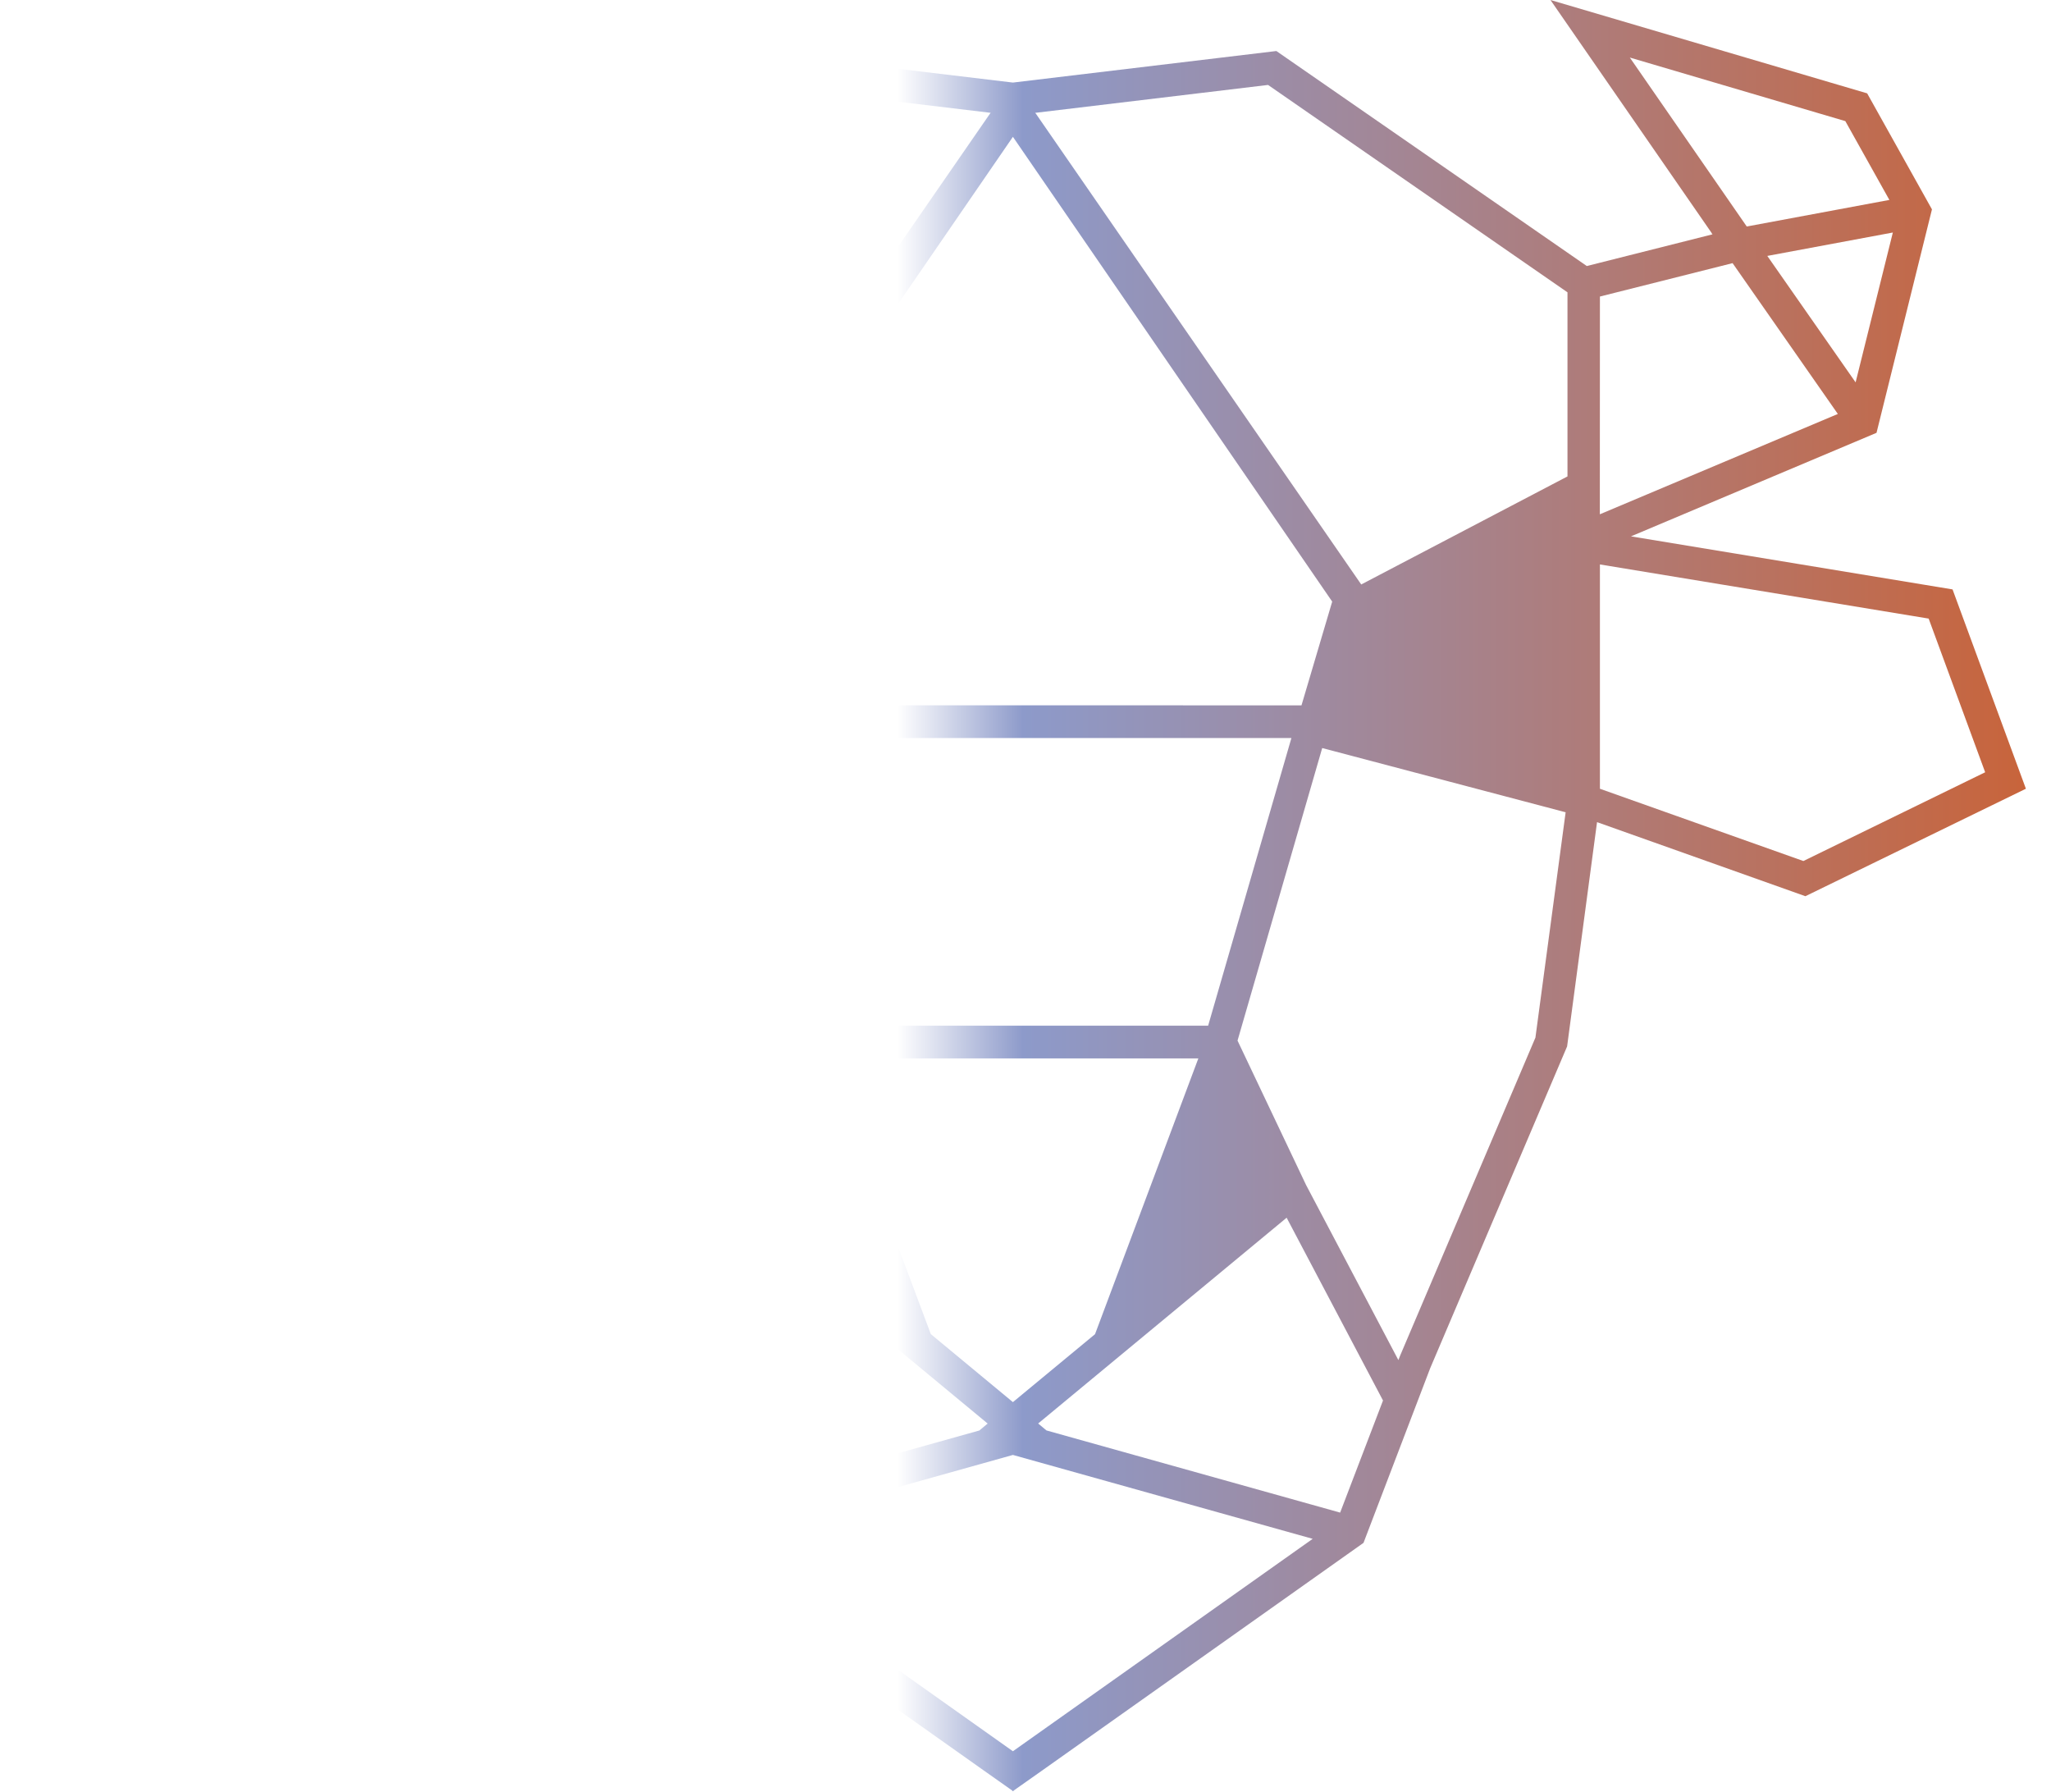
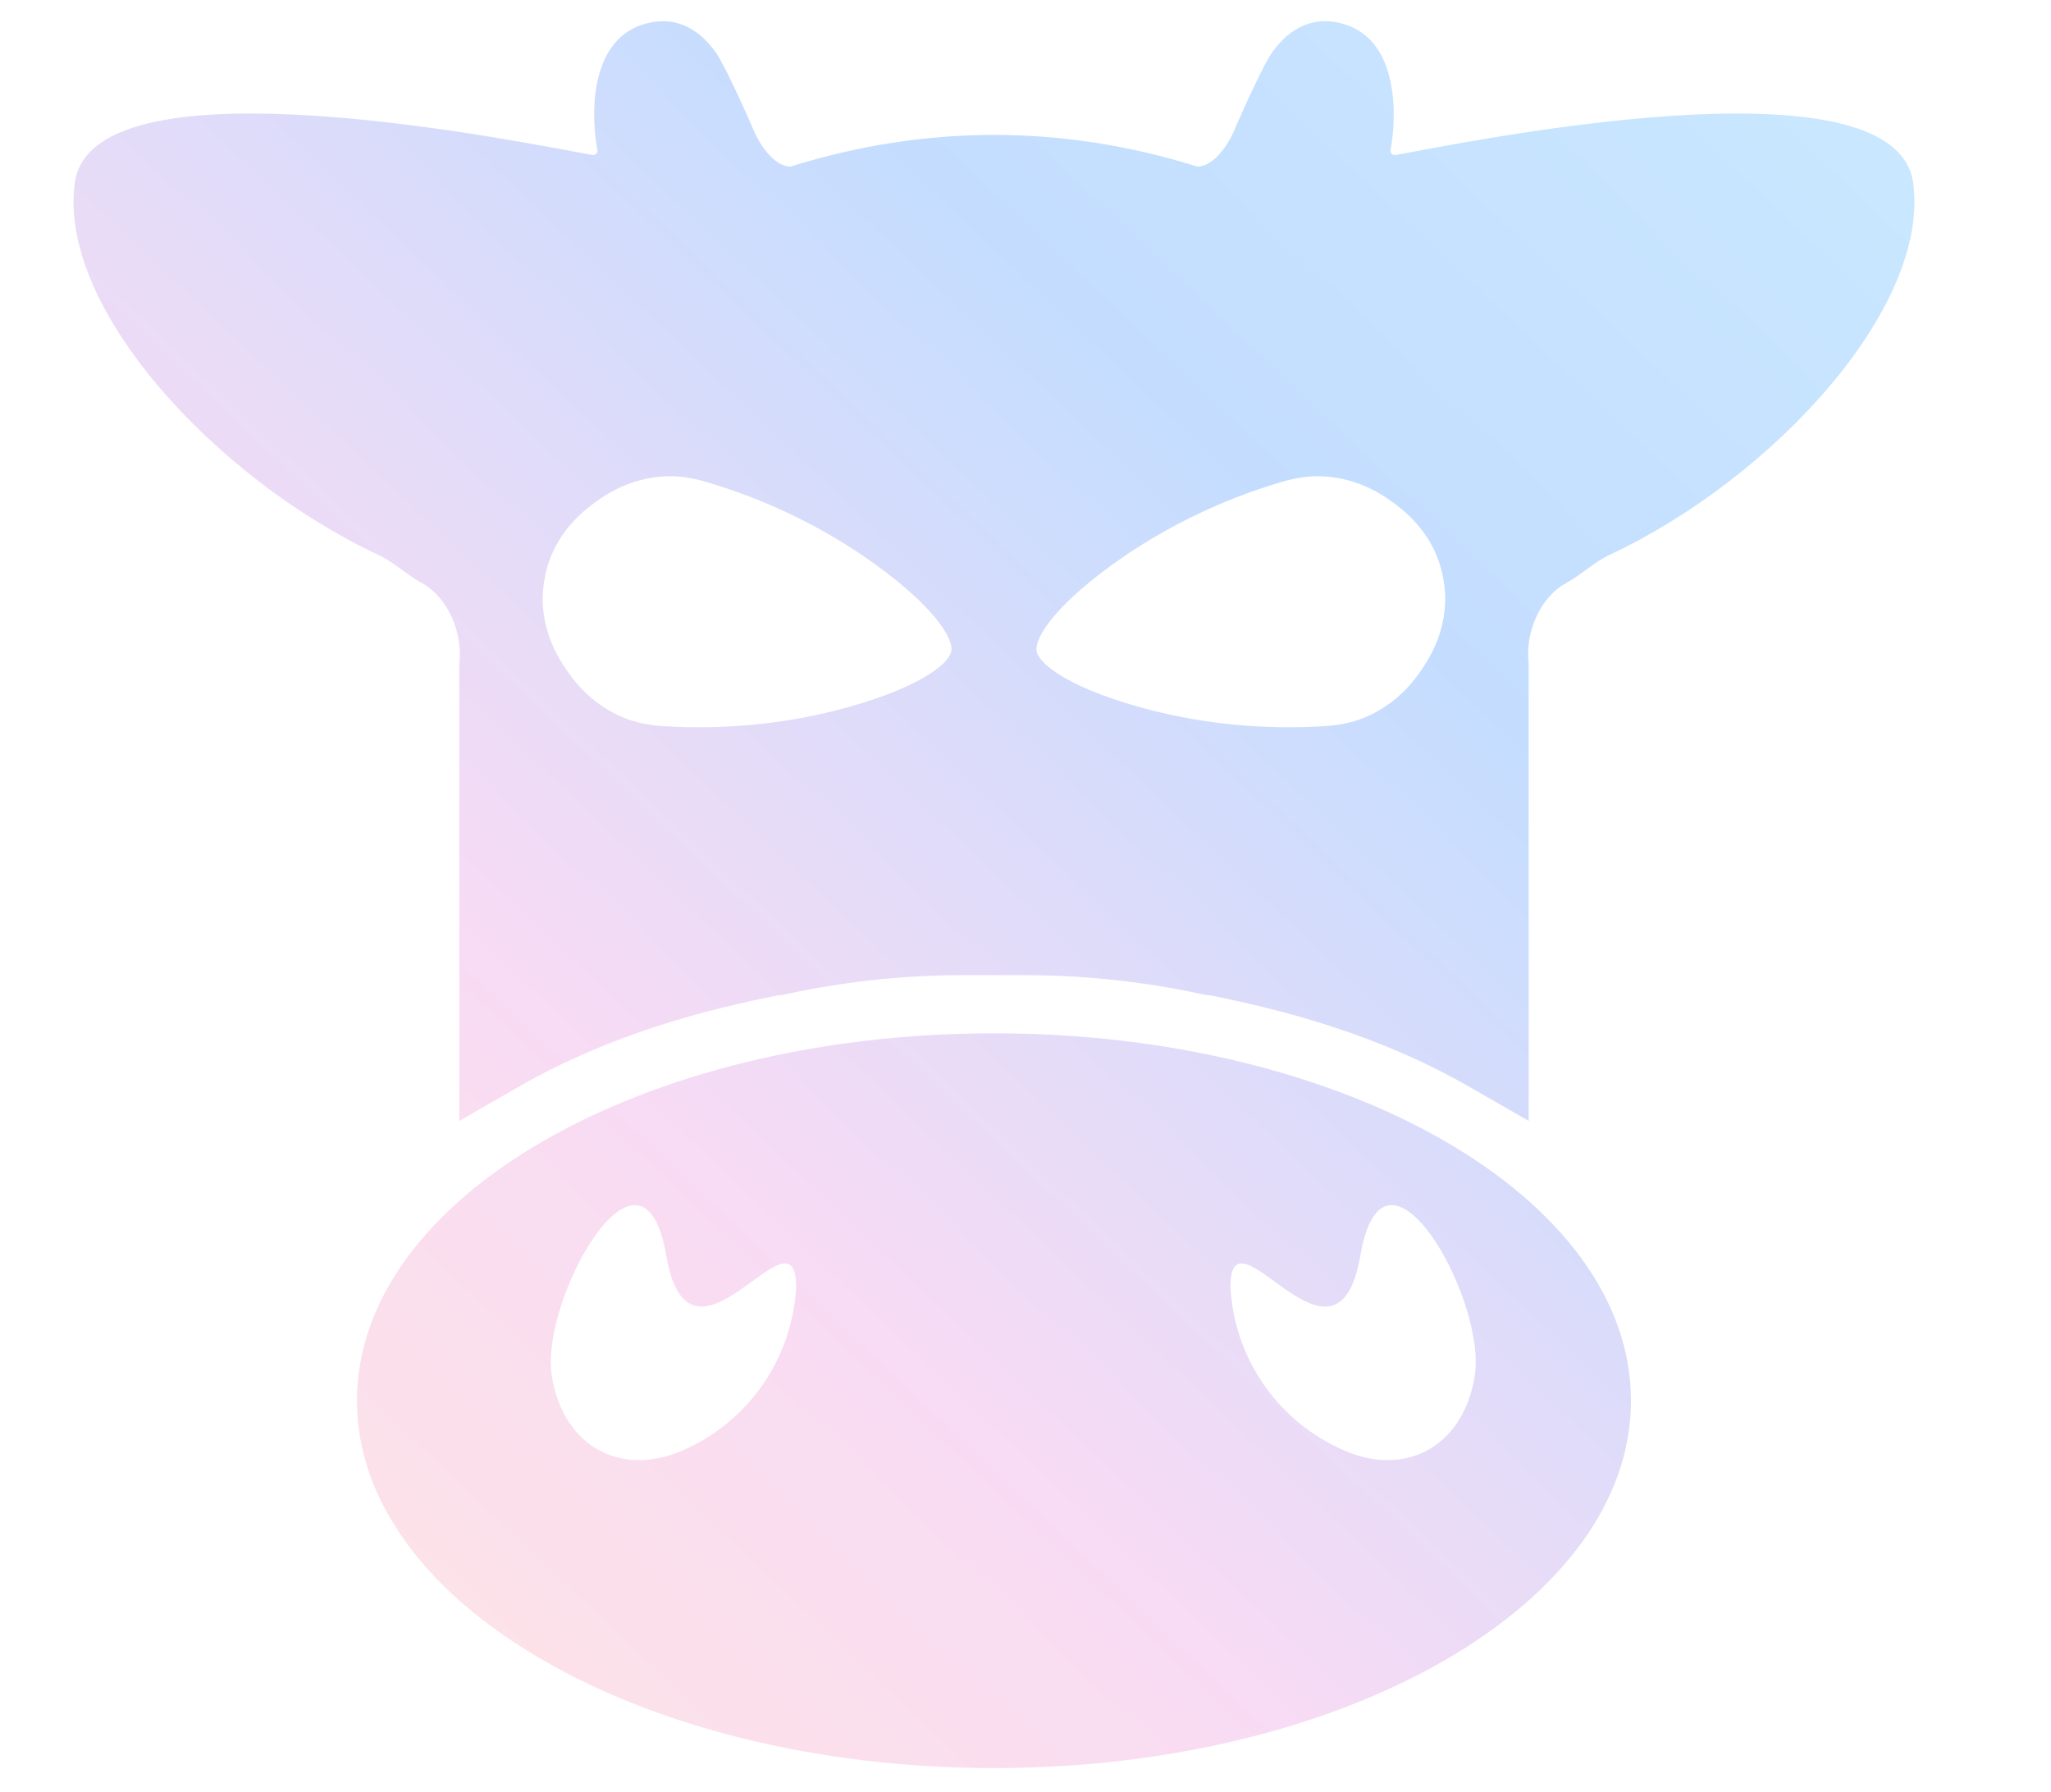
<svg xmlns="http://www.w3.org/2000/svg" fill="none" viewBox="0 0 71 62">
-   <linearGradient id="a" x1="0" x2="70.129" y1="31.002" y2="31.002" gradientUnits="userSpaceOnUse">
-     <stop offset=".443" stop-color="#fff" class="stop1" />
-     <stop offset=".505" stop-color="#8d9aca" class="stop2" />
-     <stop offset="1" stop-color="#c8643b" class="stop3" />
+   <linearGradient id="gradient-1" gradientUnits="userSpaceOnUse" x1="87" x2="406.558" y1="440" y2="103.193">
+     <stop offset="0" stop-color="#ffe7e0" />
+     <stop offset="0.344" stop-color="#f8dbf4" />
+     <stop offset="0.688" stop-color="#c4ddff" />
+     <stop offset="1" stop-color="#cae9ff" />
  </linearGradient>
-   <path fill="url(#a)" d="M67.592 20.401 56.46 18.565l8.5-3.584 1.919-7.734-2.243-4.016L53.673 0l5.58 8.065h-.004l.033.046-4.351 1.097-10.747-7.442-9.12 1.092-9.12-1.092-10.748 7.442-4.35-1.096.033-.047h-.005L16.455.001 5.492 3.23 3.25 7.248l1.92 7.734 8.5 3.584L2.54 20.4 0 27.302l7.634 3.72 7.212-2.563 1.036 7.763 4.74 11.138 2.308 6.045 11.17 7.907.95.67v.013l.007.005.01-.007.01.007.006-.005v-.014l.95-.669 11.168-7.91 2.308-6.044 4.74-11.139 1.036-7.763 7.213 2.564 7.633-3.72zM6.248 4.188l7.46-2.2-4.048 5.85-4.937-.918zM4.605 8.046l4.346.814-3.056 4.377zm10.139 19.25L7.7 29.799 1.41 26.73l1.956-5.319 11.38-1.874zm0-9.503-8.24-3.473 3.644-5.22 4.593 1.156zm20.32 30.738-2.842-2.354-3.576-9.542h12.837l-3.576 9.544zm.44-13.03h-7.198l-2.883-9.956h19.282l-2.883 9.957zm0-11.088H25.073l-1.063-3.59L35.064 4.736l11.053 16.087-1.063 3.591zM15.867 16.49v-6.373l10.365-7.178 8.012.96.053.007-.023.023L23.009 20.23zm5.795 30.443-4.687-11.018-1.047-7.8 8.426-2.223 2.932 10.126-2.372 4.996-3.197 6.061zm.59 1.543 3.336-6.326 8.602 7.123-.288.24-10.167 2.843zm12.812 12.139-10.377-7.352 10.377-2.904 10.378 2.904zm11.328-8.26-10.166-2.844-.288-.24 8.602-7.123 3.336 6.327zm6.76-16.44-4.688 11.017-.056.144-3.196-6.062-2.372-4.996 2.931-10.126 8.427 2.223zm1.11-19.425-7.14 3.74L35.856 3.93l-.023-.023.053-.007 8.011-.96 10.365 7.178zm9.974-3.255-3.057-4.377 4.346-.81zM56.42 1.992l7.46 2.2 1.525 2.728-4.937.92zm-1.035 8.272 4.592-1.156 3.644 5.22-8.239 3.473zm7.043 19.538-7.043-2.501v-7.764l11.38 1.874 1.956 5.319z" />
+   <g fill="url(#gradient-1)" transform="matrix(0.18895, 0, 0, 0.18895, -13.8945, -21.94004)" style="">
+     <path d="m255.639 305.398c-64.456 0-116.705 30.131-116.705 67.302 0 37.17 52.249 67.3 116.705 67.3s116.704-30.131 116.704-67.3c0-37.17-52.251-67.302-116.704-67.302zm-56.034 75.948c-11.83 5.782-22.847 0-24.96-13.111-2.316-14.046 16.585-47.428 20.935-22.185 4.347 25.241 23.699-10.056 23.818 5.741-.647 12.754-8.254 24.115-19.793 29.555zm144.104-13.111c-2.112 13.111-13.129 18.893-24.956 13.111-11.542-5.44-19.149-16.801-19.793-29.555.118-15.797 19.468 19.5 23.818-5.741 4.347-25.243 23.245 8.139 20.931 22.185z" />
+     <path d="m424.031 149.568c-3.348-23.966-84.293-6.874-94.812-5.063-.54.092-1.045-.369-.934-.905 1.07-5.371 1.845-19.89-8.425-23.034-6.566-2.011-10.895 1.7-13.465 5.444-1.15 1.68-4.593 8.94-6.732 13.981-1.152 2.721-3.836 6.699-6.788 6.627-12.377-3.858-24.808-5.788-37.236-5.788-12.431 0-24.862 1.93-37.239 5.788-2.952.072-5.638-3.906-6.791-6.627-2.138-5.041-5.581-12.301-6.732-13.981-2.568-3.744-6.896-7.455-13.462-5.444-10.27 3.144-9.498 17.663-8.425 23.034.108.536-.396.997-.934.905-10.519-1.811-91.464-18.903-94.814 5.063-3.178 22.732 25.529 54.082 55.566 68.171 2.9 1.36 5.206 3.658 8.015 5.188 4.727 2.577 7.548 9.008 6.855 14.808v83.713l10.967-6.3c16.716-9.59 34.165-14.077 47.597-16.74h.476c10.733-2.384 21.689-3.61 32.684-3.662h12.473c10.992.052 21.949 1.278 32.684 3.662h.474c13.434 2.663 30.881 7.15 47.601 16.74l10.967 6.3v-83.713c-.695-5.8 2.123-12.231 6.85-14.808 2.815-1.53 5.115-3.828 8.015-5.188 30.037-14.09 58.746-45.439 55.566-68.171zm-176.204 85.823c-.464 2.484-6.387 7.057-21.072 10.847-10.283 2.591-20.982 3.556-31.566 2.902-2.488-.157-4.981-.572-7.29-1.514-4.212-1.716-7.77-4.667-10.418-8.555-3.575-5.078-5.278-10.731-4.187-16.843 1.063-6.119 4.593-10.851 9.688-14.395 3.816-2.75 8.167-4.304 12.712-4.473 2.488-.09 4.976.369 7.364 1.078 10.169 3.007 19.896 7.583 28.673 13.539 12.506 8.59 16.51 14.918 16.096 17.414zm85.967 3.68c-2.645 3.888-6.206 6.839-10.419 8.555-2.305.942-4.801 1.357-7.287 1.514-10.584.654-21.285-.312-31.568-2.902-14.688-3.79-20.606-8.363-21.069-10.847-.415-2.497 3.587-8.824 16.095-17.414 8.777-5.957 18.501-10.532 28.673-13.539 2.388-.709 4.874-1.168 7.365-1.078 4.541.169 8.898 1.723 12.711 4.473 5.095 3.544 8.626 8.273 9.686 14.392 1.091 6.112-.613 11.768-4.187 16.846z" />
+   </g>
</svg>
